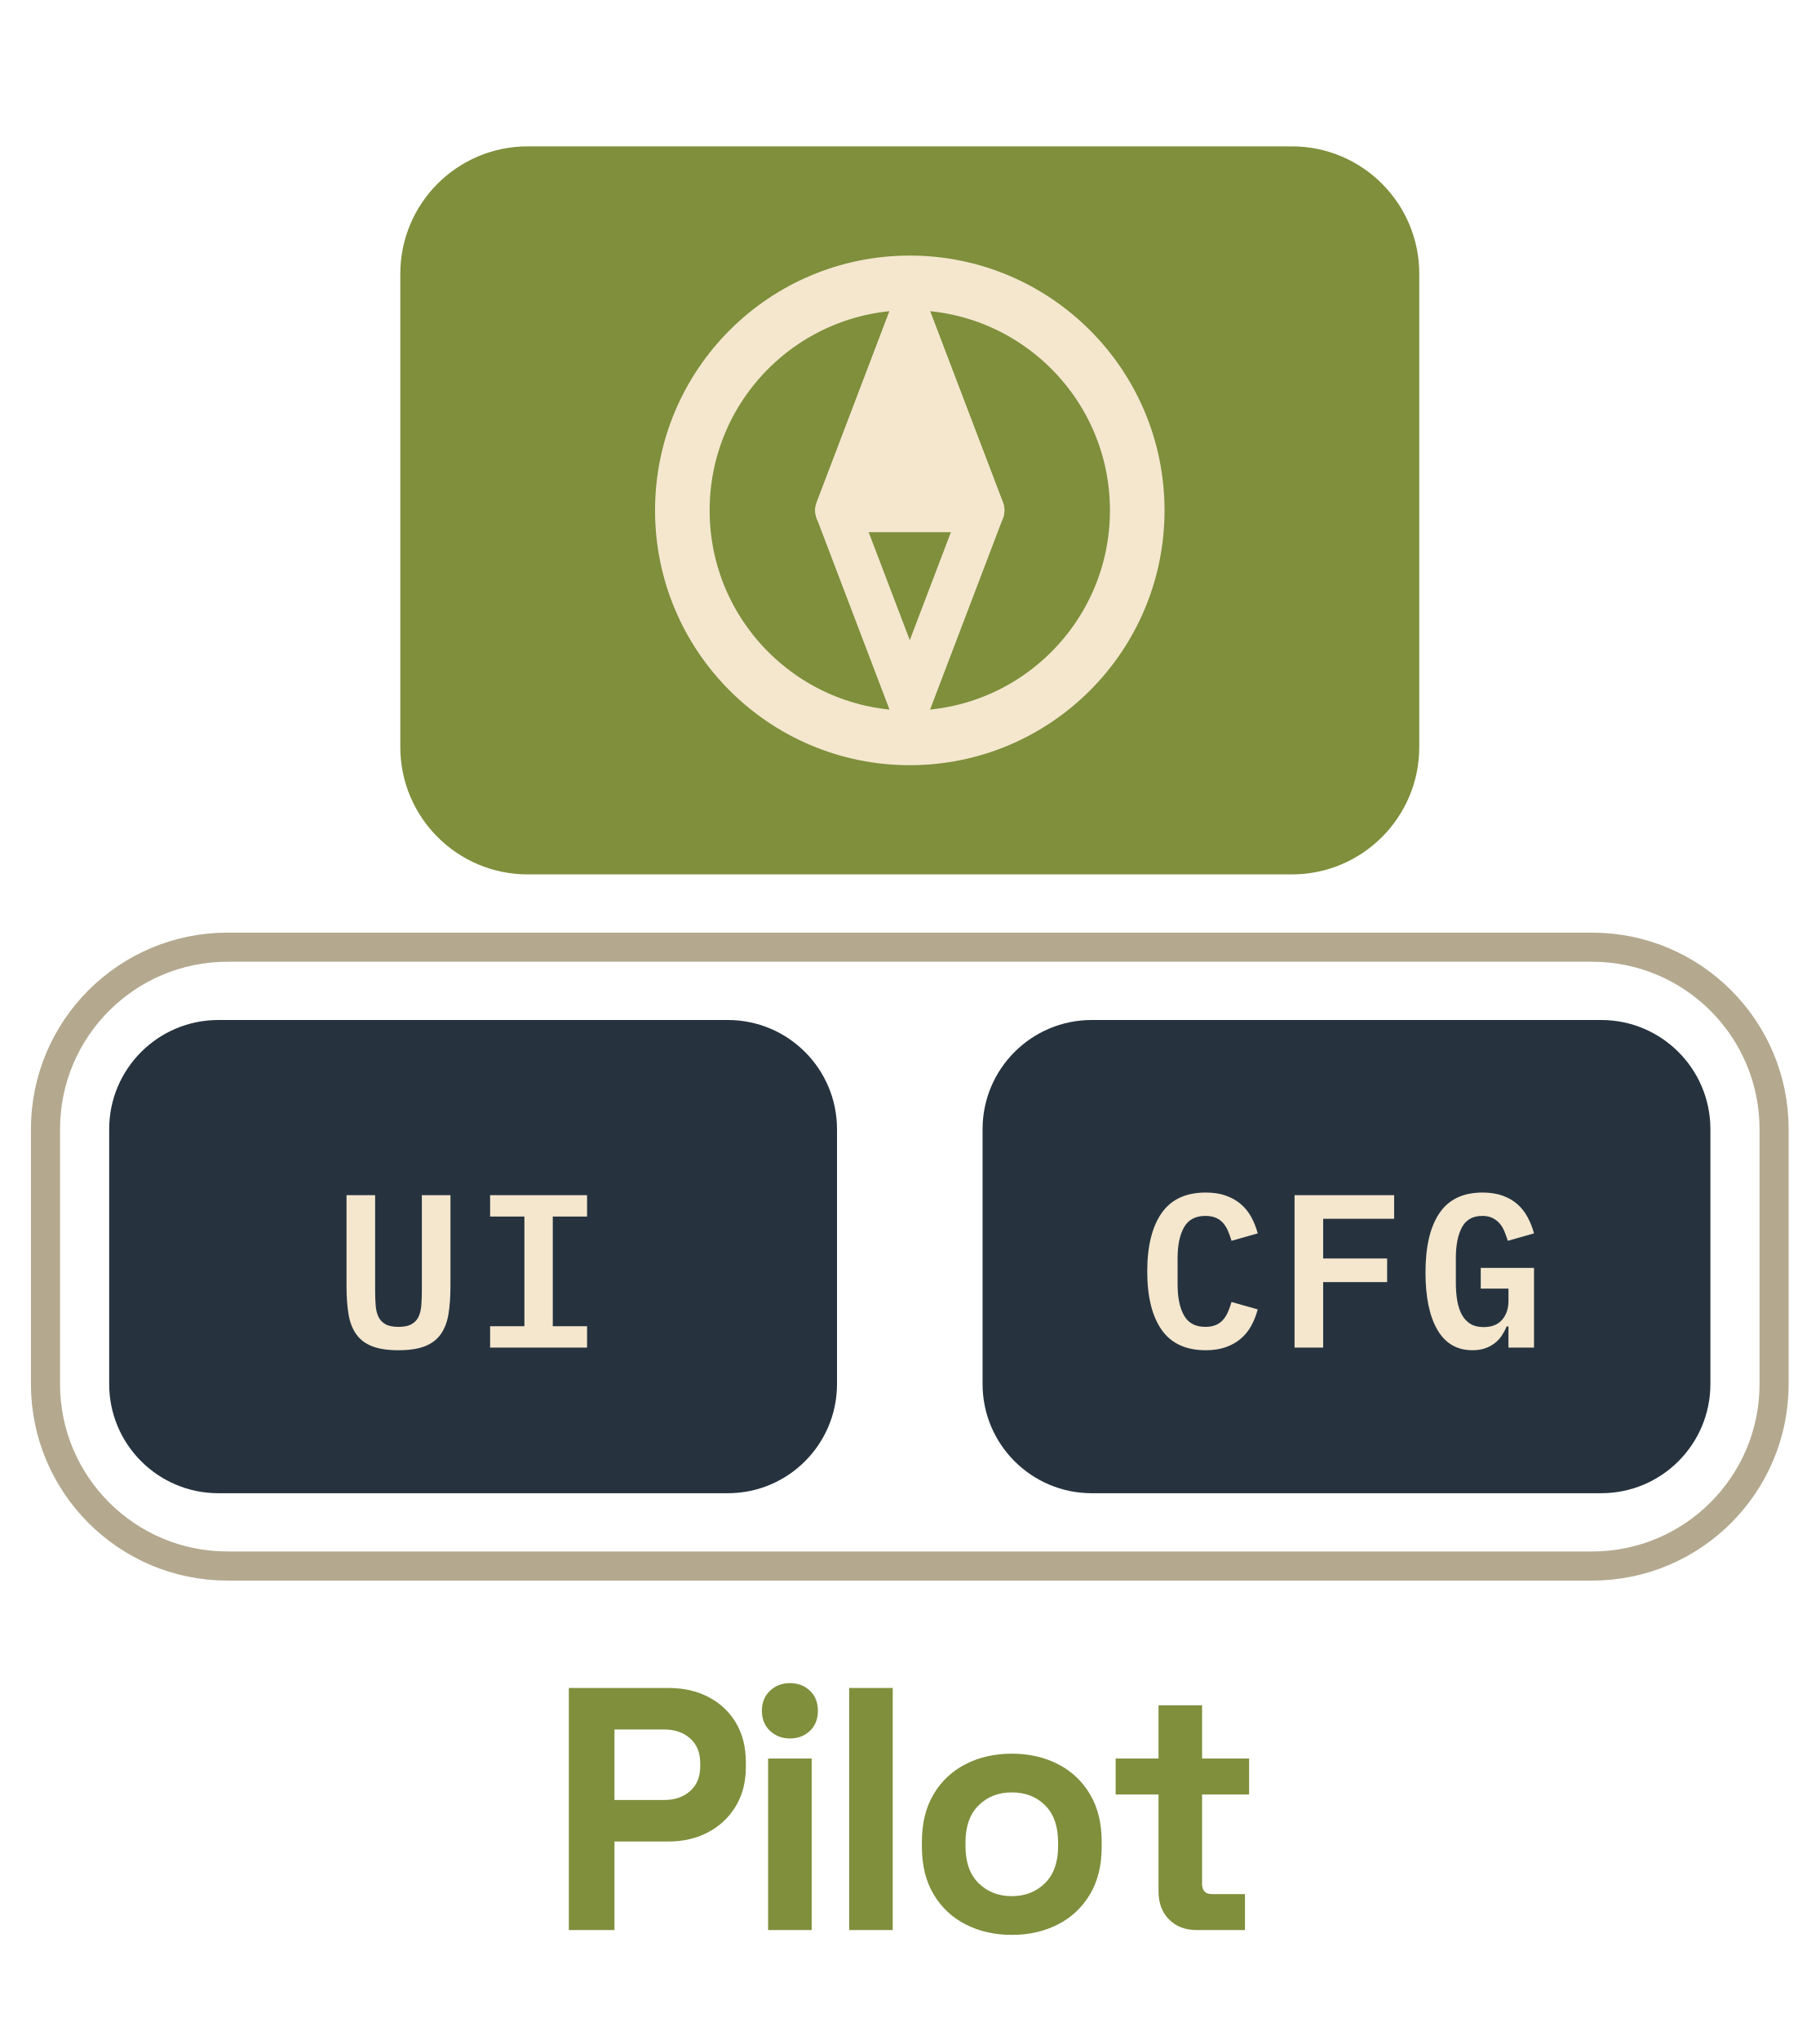
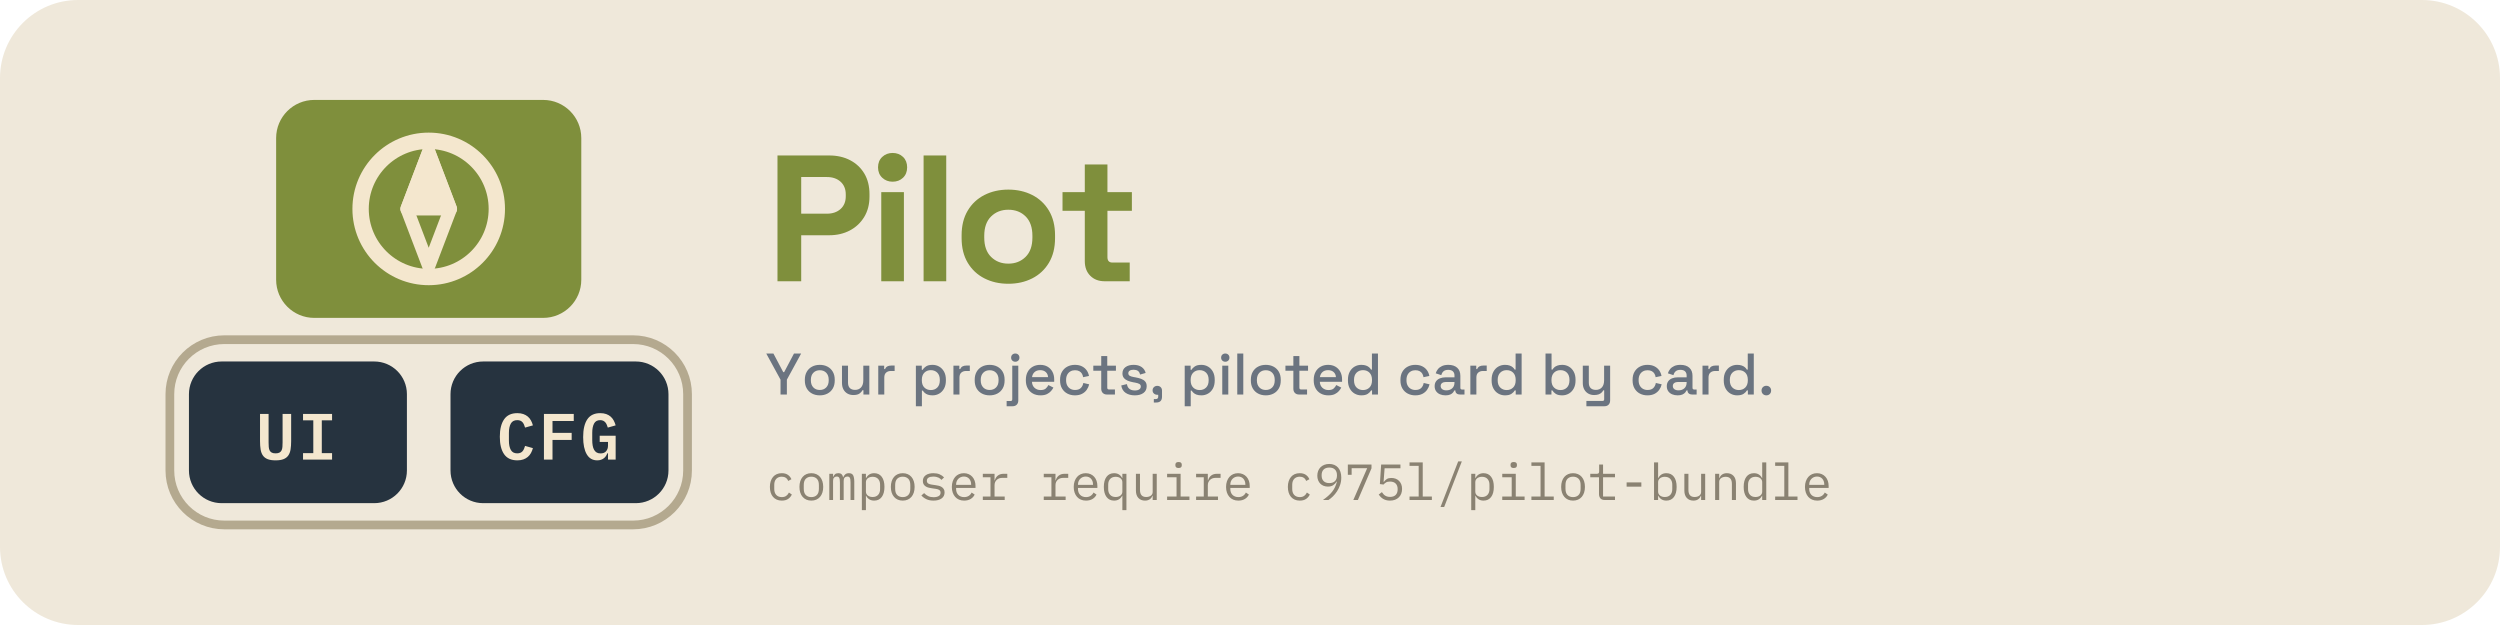
- <svg xmlns="http://www.w3.org/2000/svg" viewBox="0 0 100 112" width="240" height="269">
-   <rect x="22" y="8" width="56" height="40" rx="7" fill="#7F8F3C" />
-   <g transform="translate(30,8)">
-     <g fill="none" stroke="#F4E7CE" stroke-width="3" stroke-linecap="round" stroke-linejoin="round">
-       <circle cx="20" cy="20" r="12.5" />
-       <path d="M20 9.5 L24 20 L20 30.5 L16 20 Z" stroke-width="2.4" />
-       <path d="M20 9.5 L24 20 L16 20 Z" fill="#F4E7CE" stroke-width="2.4" />
+ <svg xmlns="http://www.w3.org/2000/svg" viewBox="0 0 640 160" width="640" height="160">
+   <rect width="640" height="160" rx="20" fill="#EFE8DA" />
+   <g transform="translate(40,20.0) scale(1.395)">
+     <rect x="22" y="4" width="56" height="40" rx="7" fill="#7F8F3C" />
+     <g transform="translate(30,4)">
+       <g fill="none" stroke="#F4E7CE" stroke-width="3" stroke-linecap="round" stroke-linejoin="round">
+         <circle cx="20" cy="20" r="12.5" />
+         <path d="M20 9.5 L24 20 L20 30.5 L16 20 Z" stroke-width="2.4" />
+         <path d="M20 9.5 L24 20 L16 20 Z" fill="#F4E7CE" stroke-width="2.4" />
+       </g>
    </g>
+     <rect x="2.5" y="48" width="95" height="34" rx="10" fill="none" stroke="#B4A98F" stroke-width="1.6" />
+     <rect x="6" y="52" width="40" height="26" rx="6" fill="#26333F" />
+     <rect x="54" y="52" width="40" height="26" rx="6" fill="#26333F" />
+     <path d="M19.044 61.624L20.616 61.624L20.616 66.844Q20.616 67.312 20.646 67.684Q20.676 68.056 20.802 68.314Q20.928 68.572 21.186 68.716Q21.444 68.860 21.900 68.860L21.900 68.860Q22.356 68.860 22.614 68.716Q22.872 68.572 22.998 68.314Q23.124 68.056 23.154 67.684Q23.184 67.312 23.184 66.844L23.184 66.844L23.184 61.624L24.756 61.624L24.756 66.604Q24.756 67.492 24.648 68.152Q24.540 68.812 24.228 69.256Q23.916 69.700 23.358 69.922Q22.800 70.144 21.900 70.144L21.900 70.144Q21 70.144 20.442 69.922Q19.884 69.700 19.572 69.256Q19.260 68.812 19.152 68.152Q19.044 67.492 19.044 66.604L19.044 66.604L19.044 61.624Z M32.264 70L26.936 70L26.936 68.824L28.820 68.824L28.820 62.800L26.936 62.800L26.936 61.624L32.264 61.624L32.264 62.800L30.380 62.800L30.380 68.824L32.264 68.824L32.264 70Z" fill="#F4E7CE" />
+     <path d="M66.266 70.144L66.266 70.144Q64.622 70.144 63.836 69.016Q63.050 67.888 63.050 65.812L63.050 65.812Q63.050 63.748 63.836 62.614Q64.622 61.480 66.266 61.480L66.266 61.480Q66.890 61.480 67.364 61.648Q67.838 61.816 68.186 62.110Q68.534 62.404 68.762 62.818Q68.990 63.232 69.122 63.724L69.122 63.724L67.682 64.132Q67.598 63.844 67.490 63.592Q67.382 63.340 67.220 63.154Q67.058 62.968 66.818 62.866Q66.578 62.764 66.242 62.764L66.242 62.764Q65.426 62.764 65.072 63.388Q64.718 64.012 64.718 65.092L64.718 65.092L64.718 66.532Q64.718 67.612 65.072 68.236Q65.426 68.860 66.242 68.860L66.242 68.860Q66.578 68.860 66.818 68.758Q67.058 68.656 67.220 68.470Q67.382 68.284 67.490 68.032Q67.598 67.780 67.682 67.492L67.682 67.492L69.122 67.900Q68.990 68.392 68.762 68.806Q68.534 69.220 68.186 69.514Q67.838 69.808 67.364 69.976Q66.890 70.144 66.266 70.144Z M72.718 70L71.146 70L71.146 61.624L76.618 61.624L76.618 62.920L72.718 62.920L72.718 65.104L76.234 65.104L76.234 66.400L72.718 66.400L72.718 70Z M82.902 70L82.902 68.836L82.806 68.836Q82.698 69.088 82.542 69.328Q82.386 69.568 82.158 69.748Q81.930 69.928 81.624 70.036Q81.318 70.144 80.922 70.144L80.922 70.144Q79.650 70.144 78.996 69.022Q78.342 67.900 78.342 65.872L78.342 65.872Q78.342 63.736 79.110 62.608Q79.878 61.480 81.474 61.480L81.474 61.480Q82.098 61.480 82.572 61.648Q83.046 61.816 83.388 62.116Q83.730 62.416 83.952 62.830Q84.174 63.244 84.306 63.724L84.306 63.724L82.866 64.132Q82.782 63.868 82.680 63.616Q82.578 63.364 82.416 63.178Q82.254 62.992 82.026 62.878Q81.798 62.764 81.462 62.764L81.462 62.764Q80.682 62.764 80.346 63.388Q80.010 64.012 80.010 65.092L80.010 65.092L80.010 66.436Q80.010 66.976 80.088 67.426Q80.166 67.876 80.346 68.200Q80.526 68.524 80.814 68.698Q81.102 68.872 81.534 68.872L81.534 68.872Q82.206 68.872 82.554 68.470Q82.902 68.068 82.902 67.444L82.902 67.444L82.902 66.760L81.378 66.760L81.378 65.620L84.306 65.620L84.306 70L82.902 70Z" fill="#F4E7CE" />
  </g>
-   <rect x="2.5" y="52" width="95" height="34" rx="10" fill="none" stroke="#B4A98F" stroke-width="1.6" />
-   <rect x="6" y="56" width="40" height="26" rx="6" fill="#26333F" />
-   <rect x="54" y="56" width="40" height="26" rx="6" fill="#26333F" />
-   <path d="M19.044 65.624L20.616 65.624L20.616 70.844Q20.616 71.312 20.646 71.684Q20.676 72.056 20.802 72.314Q20.928 72.572 21.186 72.716Q21.444 72.860 21.900 72.860L21.900 72.860Q22.356 72.860 22.614 72.716Q22.872 72.572 22.998 72.314Q23.124 72.056 23.154 71.684Q23.184 71.312 23.184 70.844L23.184 70.844L23.184 65.624L24.756 65.624L24.756 70.604Q24.756 71.492 24.648 72.152Q24.540 72.812 24.228 73.256Q23.916 73.700 23.358 73.922Q22.800 74.144 21.900 74.144L21.900 74.144Q21 74.144 20.442 73.922Q19.884 73.700 19.572 73.256Q19.260 72.812 19.152 72.152Q19.044 71.492 19.044 70.604L19.044 70.604L19.044 65.624Z M32.264 74L26.936 74L26.936 72.824L28.820 72.824L28.820 66.800L26.936 66.800L26.936 65.624L32.264 65.624L32.264 66.800L30.380 66.800L30.380 72.824L32.264 72.824L32.264 74Z" fill="#F4E7CE" />
-   <path d="M66.266 74.144L66.266 74.144Q64.622 74.144 63.836 73.016Q63.050 71.888 63.050 69.812L63.050 69.812Q63.050 67.748 63.836 66.614Q64.622 65.480 66.266 65.480L66.266 65.480Q66.890 65.480 67.364 65.648Q67.838 65.816 68.186 66.110Q68.534 66.404 68.762 66.818Q68.990 67.232 69.122 67.724L69.122 67.724L67.682 68.132Q67.598 67.844 67.490 67.592Q67.382 67.340 67.220 67.154Q67.058 66.968 66.818 66.866Q66.578 66.764 66.242 66.764L66.242 66.764Q65.426 66.764 65.072 67.388Q64.718 68.012 64.718 69.092L64.718 69.092L64.718 70.532Q64.718 71.612 65.072 72.236Q65.426 72.860 66.242 72.860L66.242 72.860Q66.578 72.860 66.818 72.758Q67.058 72.656 67.220 72.470Q67.382 72.284 67.490 72.032Q67.598 71.780 67.682 71.492L67.682 71.492L69.122 71.900Q68.990 72.392 68.762 72.806Q68.534 73.220 68.186 73.514Q67.838 73.808 67.364 73.976Q66.890 74.144 66.266 74.144Z M72.718 74L71.146 74L71.146 65.624L76.618 65.624L76.618 66.920L72.718 66.920L72.718 69.104L76.234 69.104L76.234 70.400L72.718 70.400L72.718 74Z M82.902 74L82.902 72.836L82.806 72.836Q82.698 73.088 82.542 73.328Q82.386 73.568 82.158 73.748Q81.930 73.928 81.624 74.036Q81.318 74.144 80.922 74.144L80.922 74.144Q79.650 74.144 78.996 73.022Q78.342 71.900 78.342 69.872L78.342 69.872Q78.342 67.736 79.110 66.608Q79.878 65.480 81.474 65.480L81.474 65.480Q82.098 65.480 82.572 65.648Q83.046 65.816 83.388 66.116Q83.730 66.416 83.952 66.830Q84.174 67.244 84.306 67.724L84.306 67.724L82.866 68.132Q82.782 67.868 82.680 67.616Q82.578 67.364 82.416 67.178Q82.254 66.992 82.026 66.878Q81.798 66.764 81.462 66.764L81.462 66.764Q80.682 66.764 80.346 67.388Q80.010 68.012 80.010 69.092L80.010 69.092L80.010 70.436Q80.010 70.976 80.088 71.426Q80.166 71.876 80.346 72.200Q80.526 72.524 80.814 72.698Q81.102 72.872 81.534 72.872L81.534 72.872Q82.206 72.872 82.554 72.470Q82.902 72.068 82.902 71.444L82.902 71.444L82.902 70.760L81.378 70.760L81.378 69.620L84.306 69.620L84.306 74L82.902 74Z" fill="#F4E7CE" />
-   <path d="M31.262 106.0V92.7H36.734Q37.988 92.7 38.947 93.203Q39.907 93.707 40.448 94.619Q40.99 95.531 40.99 96.785V97.051Q40.99 98.286 40.429 99.208Q39.869 100.129 38.91 100.632Q37.95 101.136 36.734 101.136H33.77V106.0ZM33.77 98.856H36.487Q37.38 98.856 37.931 98.362Q38.482 97.868 38.482 97.013V96.823Q38.482 95.968 37.931 95.474Q37.38 94.98 36.487 94.98H33.77Z M42.214 106.0V96.576H44.608V106.0ZM43.411 95.474Q42.765 95.474 42.319 95.056Q41.872 94.638 41.872 93.954Q41.872 93.27 42.319 92.852Q42.765 92.434 43.411 92.434Q44.076 92.434 44.513 92.852Q44.95 93.27 44.95 93.954Q44.95 94.638 44.513 95.056Q44.076 95.474 43.411 95.474Z M46.668 106.0V92.7H49.062V106.0Z M55.606 106.266Q54.2 106.266 53.079 105.696Q51.958 105.126 51.312 104.043Q50.666 102.96 50.666 101.44V101.136Q50.666 99.616 51.312 98.533Q51.958 97.45 53.079 96.88Q54.2 96.31 55.606 96.31Q57.012 96.31 58.133 96.88Q59.254 97.45 59.9 98.533Q60.546 99.616 60.546 101.136V101.44Q60.546 102.96 59.9 104.043Q59.254 105.126 58.133 105.696Q57.012 106.266 55.606 106.266ZM55.606 104.138Q56.708 104.138 57.43 103.425Q58.152 102.713 58.152 101.383V101.193Q58.152 99.863 57.44 99.15Q56.727 98.438 55.606 98.438Q54.504 98.438 53.782 99.15Q53.06 99.863 53.06 101.193V101.383Q53.06 102.713 53.782 103.425Q54.504 104.138 55.606 104.138Z M65.76 106.0Q64.829 106.0 64.25 105.421Q63.67 104.841 63.67 103.872V98.552H61.314V96.576H63.67V93.65H66.064V96.576H68.648V98.552H66.064V103.454Q66.064 104.024 66.596 104.024H68.42V106.0Z" fill="#7F8F3C" />
+   <path d="M199.036 72.0V39.8H212.284Q215.32 39.8 217.643 41.019Q219.966 42.238 221.277 44.446Q222.588 46.654 222.588 49.69V50.334Q222.588 53.324 221.231 55.555Q219.874 57.786 217.551 59.005Q215.228 60.224 212.284 60.224H205.108V72.0ZM205.108 54.704H211.686Q213.848 54.704 215.182 53.508Q216.516 52.312 216.516 50.242V49.782Q216.516 47.712 215.182 46.516Q213.848 45.32 211.686 45.32H205.108Z M225.604 72.0V49.184H231.4V72.0ZM228.502 46.516Q226.938 46.516 225.857 45.504Q224.776 44.492 224.776 42.836Q224.776 41.18 225.857 40.168Q226.938 39.156 228.502 39.156Q230.112 39.156 231.17 40.168Q232.228 41.18 232.228 42.836Q232.228 44.492 231.17 45.504Q230.112 46.516 228.502 46.516Z M236.44 72.0V39.8H242.236V72.0Z M258.132 72.644Q254.728 72.644 252.014 71.264Q249.3 69.884 247.736 67.262Q246.172 64.64 246.172 60.96V60.224Q246.172 56.544 247.736 53.922Q249.3 51.3 252.014 49.92Q254.728 48.54 258.132 48.54Q261.536 48.54 264.25 49.92Q266.964 51.3 268.528 53.922Q270.092 56.544 270.092 60.224V60.96Q270.092 64.64 268.528 67.262Q266.964 69.884 264.25 71.264Q261.536 72.644 258.132 72.644ZM258.132 67.492Q260.8 67.492 262.548 65.767Q264.296 64.042 264.296 60.822V60.362Q264.296 57.142 262.571 55.417Q260.846 53.692 258.132 53.692Q255.464 53.692 253.716 55.417Q251.968 57.142 251.968 60.362V60.822Q251.968 64.042 253.716 65.767Q255.464 67.492 258.132 67.492Z M282.768 72.0Q280.514 72.0 279.111 70.597Q277.708 69.194 277.708 66.848V53.968H272.004V49.184H277.708V42.1H283.504V49.184H289.76V53.968H283.504V65.836Q283.504 67.216 284.792 67.216H289.208V72.0Z" fill="#7F8F3C" />
+   <path d="M199.816 101.0V97.196L196.162 90.5H197.994L200.508 95.262H200.747L203.261 90.5H205.093L201.439 97.196V101.0Z M209.866 101.21Q208.756 101.21 207.889 100.752Q207.023 100.294 206.531 99.442Q206.039 98.59 206.039 97.416V97.197Q206.039 96.023 206.531 95.171Q207.023 94.318 207.889 93.86Q208.756 93.402 209.866 93.402Q210.976 93.402 211.843 93.86Q212.709 94.318 213.201 95.171Q213.693 96.023 213.693 97.197V97.416Q213.693 98.59 213.201 99.442Q212.709 100.294 211.843 100.752Q210.976 101.21 209.866 101.21ZM209.866 99.834Q210.883 99.834 211.516 99.183Q212.149 98.531 212.149 97.376V97.236Q212.149 96.082 211.521 95.43Q210.893 94.778 209.866 94.778Q208.854 94.778 208.219 95.43Q207.583 96.082 207.583 97.236V97.376Q207.583 98.531 208.219 99.183Q208.854 99.834 209.866 99.834Z M218.449 101.13Q217.61 101.13 216.953 100.757Q216.295 100.383 215.922 99.691Q215.549 98.999 215.549 98.052V93.612H217.092V97.934Q217.092 98.895 217.57 99.354Q218.049 99.813 218.898 99.813Q219.857 99.813 220.431 99.178Q221.006 98.543 221.006 97.345V93.612H222.549V101.0H221.036V99.894H220.797Q220.586 100.342 220.049 100.736Q219.512 101.13 218.449 101.13Z M224.834 101.0V93.612H226.348V94.479H226.587Q226.767 94.013 227.16 93.798Q227.553 93.582 228.142 93.582H229.026V94.969H228.086Q227.329 94.969 226.854 95.38Q226.378 95.791 226.378 96.655V101.0Z M234.464 104.0V93.612H235.978V94.665H236.217Q236.493 94.172 237.077 93.787Q237.662 93.402 238.735 93.402Q239.661 93.402 240.437 93.85Q241.212 94.298 241.68 95.148Q242.148 95.997 242.148 97.197V97.416Q242.148 98.61 241.683 99.462Q241.218 100.315 240.442 100.762Q239.667 101.21 238.735 101.21Q238.018 101.21 237.524 101.032Q237.03 100.853 236.726 100.571Q236.422 100.29 236.247 99.998H236.008V104.0ZM238.291 99.854Q239.302 99.854 239.948 99.21Q240.593 98.566 240.593 97.376V97.236Q240.593 96.046 239.943 95.402Q239.292 94.759 238.291 94.759Q237.295 94.759 236.642 95.402Q235.989 96.046 235.989 97.236V97.376Q235.989 98.566 236.642 99.21Q237.295 99.854 238.291 99.854Z M244.079 101.0V93.612H245.593V94.479H245.832Q246.012 94.013 246.405 93.798Q246.798 93.582 247.387 93.582H248.271V94.969H247.331Q246.574 94.969 246.099 95.38Q245.623 95.791 245.623 96.655V101.0Z M253.351 101.21Q252.241 101.21 251.374 100.752Q250.508 100.294 250.016 99.442Q249.524 98.59 249.524 97.416V97.197Q249.524 96.023 250.016 95.171Q250.508 94.318 251.374 93.86Q252.241 93.402 253.351 93.402Q254.461 93.402 255.328 93.86Q256.194 94.318 256.686 95.171Q257.178 96.023 257.178 97.197V97.416Q257.178 98.59 256.686 99.442Q256.194 100.294 255.328 100.752Q254.461 101.21 253.351 101.21ZM253.351 99.834Q254.368 99.834 255.001 99.183Q255.634 98.531 255.634 97.376V97.236Q255.634 96.082 255.006 95.43Q254.378 94.778 253.351 94.778Q252.339 94.778 251.704 95.43Q251.068 96.082 251.068 97.236V97.376Q251.068 98.531 251.704 99.183Q252.339 99.834 253.351 99.834Z M257.698 104.0V102.663H258.707Q259.139 102.663 259.139 102.213V93.612H260.683V102.509Q260.683 103.195 260.288 103.598Q259.893 104.0 259.201 104.0ZM259.911 92.606Q259.464 92.606 259.156 92.313Q258.848 92.02 258.848 91.553Q258.848 91.081 259.156 90.791Q259.464 90.5 259.911 90.5Q260.373 90.5 260.674 90.791Q260.974 91.081 260.974 91.553Q260.974 92.02 260.674 92.313Q260.373 92.606 259.911 92.606Z M266.359 101.21Q265.244 101.21 264.401 100.737Q263.559 100.265 263.089 99.405Q262.619 98.545 262.619 97.396V97.216Q262.619 96.062 263.084 95.205Q263.549 94.347 264.382 93.875Q265.214 93.402 266.303 93.402Q267.371 93.402 268.174 93.869Q268.976 94.335 269.426 95.177Q269.876 96.019 269.876 97.148V97.735H264.183Q264.218 98.71 264.844 99.282Q265.471 99.854 266.398 99.854Q267.272 99.854 267.712 99.467Q268.153 99.08 268.385 98.571L269.672 99.223Q269.457 99.65 269.06 100.113Q268.662 100.575 268.013 100.893Q267.363 101.21 266.359 101.21ZM264.198 96.546H268.307Q268.247 95.712 267.703 95.235Q267.159 94.759 266.293 94.759Q265.413 94.759 264.868 95.235Q264.324 95.712 264.198 96.546Z M275.177 101.21Q274.102 101.21 273.24 100.757Q272.378 100.305 271.879 99.45Q271.379 98.595 271.379 97.401V97.212Q271.379 96.012 271.879 95.16Q272.378 94.308 273.24 93.855Q274.102 93.402 275.177 93.402Q276.236 93.402 276.988 93.785Q277.74 94.168 278.192 94.815Q278.643 95.463 278.778 96.246L277.278 96.562Q277.213 96.065 276.971 95.66Q276.73 95.256 276.292 95.017Q275.855 94.778 275.206 94.778Q274.557 94.778 274.039 95.068Q273.522 95.357 273.222 95.908Q272.923 96.458 272.923 97.236V97.376Q272.923 98.154 273.222 98.705Q273.522 99.255 274.039 99.545Q274.557 99.834 275.206 99.834Q276.182 99.834 276.69 99.329Q277.198 98.823 277.328 98.04L278.828 98.386Q278.654 99.15 278.197 99.797Q277.74 100.444 276.988 100.827Q276.236 101.21 275.177 101.21Z M283.396 101.0Q282.713 101.0 282.314 100.598Q281.914 100.195 281.914 99.509V94.91H279.886V93.612H281.914V91.156H283.458V93.612H285.676V94.91H283.458V99.252Q283.458 99.702 283.888 99.702H285.423V101.0Z M290.511 101.21Q289.103 101.21 288.171 100.58Q287.238 99.95 287.038 98.68L288.479 98.33Q288.589 98.949 288.879 99.305Q289.168 99.66 289.593 99.811Q290.019 99.962 290.511 99.962Q291.255 99.962 291.652 99.682Q292.048 99.402 292.048 98.952Q292.048 98.497 291.672 98.286Q291.296 98.075 290.567 97.945L290.053 97.854Q289.305 97.714 288.691 97.457Q288.077 97.2 287.711 96.751Q287.345 96.301 287.345 95.603Q287.345 94.551 288.131 93.977Q288.917 93.402 290.206 93.402Q291.451 93.402 292.252 93.96Q293.054 94.518 293.288 95.475L291.853 95.89Q291.722 95.215 291.287 94.933Q290.851 94.651 290.206 94.651Q289.566 94.651 289.208 94.883Q288.849 95.115 288.849 95.545Q288.849 95.988 289.202 96.198Q289.554 96.407 290.159 96.513L290.673 96.603Q291.482 96.743 292.135 96.985Q292.789 97.227 293.171 97.672Q293.553 98.116 293.553 98.865Q293.553 99.987 292.729 100.599Q291.905 101.21 290.511 101.21Z M295.379 103.042V102.159H295.885Q296.502 102.159 296.502 101.542V101.062H296.268Q295.752 101.062 295.407 100.747Q295.061 100.431 295.061 99.945Q295.061 99.429 295.407 99.104Q295.752 98.778 296.268 98.778Q296.793 98.778 297.133 99.114Q297.474 99.449 297.474 99.994V101.551Q297.474 103.042 295.988 103.042Z M303.284 104.0V93.612H304.798V94.665H305.037Q305.313 94.172 305.897 93.787Q306.482 93.402 307.555 93.402Q308.481 93.402 309.257 93.85Q310.032 94.298 310.5 95.148Q310.968 95.997 310.968 97.197V97.416Q310.968 98.61 310.503 99.462Q310.038 100.315 309.262 100.762Q308.487 101.21 307.555 101.21Q306.838 101.21 306.344 101.032Q305.85 100.853 305.546 100.571Q305.242 100.29 305.067 99.998H304.828V104.0ZM307.111 99.854Q308.122 99.854 308.768 99.21Q309.413 98.566 309.413 97.376V97.236Q309.413 96.046 308.763 95.402Q308.112 94.759 307.111 94.759Q306.115 94.759 305.462 95.402Q304.809 96.046 304.809 97.236V97.376Q304.809 98.566 305.462 99.21Q306.115 99.854 307.111 99.854Z M312.899 101.0V93.612H314.443V101.0ZM313.671 92.606Q313.224 92.606 312.916 92.313Q312.608 92.02 312.608 91.553Q312.608 91.081 312.916 90.791Q313.224 90.5 313.671 90.5Q314.133 90.5 314.434 90.791Q314.734 91.081 314.734 91.553Q314.734 92.02 314.434 92.313Q314.133 92.606 313.671 92.606Z M316.739 101.0V90.5H318.283V101.0Z M324.046 101.21Q322.936 101.21 322.069 100.752Q321.203 100.294 320.711 99.442Q320.219 98.59 320.219 97.416V97.197Q320.219 96.023 320.711 95.171Q321.203 94.318 322.069 93.86Q322.936 93.402 324.046 93.402Q325.156 93.402 326.023 93.86Q326.889 94.318 327.381 95.171Q327.873 96.023 327.873 97.197V97.416Q327.873 98.59 327.381 99.442Q326.889 100.294 326.023 100.752Q325.156 101.21 324.046 101.21ZM324.046 99.834Q325.063 99.834 325.696 99.183Q326.329 98.531 326.329 97.376V97.236Q326.329 96.082 325.701 95.43Q325.073 94.778 324.046 94.778Q323.034 94.778 322.399 95.43Q321.763 96.082 321.763 97.236V97.376Q321.763 98.531 322.399 99.183Q323.034 99.834 324.046 99.834Z M332.581 101.0Q331.898 101.0 331.499 100.598Q331.099 100.195 331.099 99.509V94.91H329.071V93.612H331.099V91.156H332.643V93.612H334.861V94.91H332.643V99.252Q332.643 99.702 333.073 99.702H334.608V101.0Z M340.054 101.21Q338.939 101.21 338.096 100.737Q337.254 100.265 336.784 99.405Q336.314 98.545 336.314 97.396V97.216Q336.314 96.062 336.779 95.205Q337.244 94.347 338.077 93.875Q338.909 93.402 339.998 93.402Q341.066 93.402 341.869 93.869Q342.671 94.335 343.121 95.177Q343.571 96.019 343.571 97.148V97.735H337.878Q337.913 98.71 338.539 99.282Q339.166 99.854 340.093 99.854Q340.967 99.854 341.407 99.467Q341.848 99.08 342.08 98.571L343.367 99.223Q343.152 99.65 342.755 100.113Q342.357 100.575 341.708 100.893Q341.058 101.21 340.054 101.21ZM337.893 96.546H342.002Q341.942 95.712 341.398 95.235Q340.854 94.759 339.988 94.759Q339.108 94.759 338.563 95.235Q338.019 95.712 337.893 96.546Z M348.487 101.21Q347.57 101.21 346.79 100.762Q346.01 100.315 345.542 99.462Q345.074 98.61 345.074 97.416V97.197Q345.074 96.003 345.539 95.15Q346.004 94.298 346.783 93.85Q347.561 93.402 348.487 93.402Q349.209 93.402 349.701 93.581Q350.192 93.759 350.501 94.034Q350.81 94.308 350.975 94.614H351.214V90.5H352.758V101.0H351.244V99.948H351.005Q350.729 100.431 350.15 100.82Q349.57 101.21 348.487 101.21ZM348.931 99.854Q349.932 99.854 350.583 99.21Q351.233 98.566 351.233 97.376V97.236Q351.233 96.046 350.588 95.402Q349.942 94.759 348.931 94.759Q347.935 94.759 347.282 95.402Q346.629 96.046 346.629 97.236V97.376Q346.629 98.566 347.282 99.21Q347.935 99.854 348.931 99.854Z M362.312 101.21Q361.237 101.21 360.375 100.757Q359.513 100.305 359.014 99.45Q358.514 98.595 358.514 97.401V97.212Q358.514 96.012 359.014 95.16Q359.513 94.308 360.375 93.855Q361.237 93.402 362.312 93.402Q363.371 93.402 364.123 93.785Q364.875 94.168 365.327 94.815Q365.778 95.463 365.913 96.246L364.413 96.562Q364.348 96.065 364.106 95.66Q363.865 95.256 363.427 95.017Q362.99 94.778 362.341 94.778Q361.692 94.778 361.174 95.068Q360.657 95.357 360.357 95.908Q360.058 96.458 360.058 97.236V97.376Q360.058 98.154 360.357 98.705Q360.657 99.255 361.174 99.545Q361.692 99.834 362.341 99.834Q363.317 99.834 363.825 99.329Q364.333 98.823 364.463 98.04L365.963 98.386Q365.789 99.15 365.332 99.797Q364.875 100.444 364.123 100.827Q363.371 101.21 362.312 101.21Z M370.038 101.21Q369.254 101.21 368.626 100.938Q367.999 100.665 367.634 100.141Q367.269 99.616 367.269 98.867Q367.269 98.112 367.634 97.608Q367.999 97.104 368.638 96.849Q369.278 96.594 370.086 96.594H372.347V96.117Q372.347 95.466 371.954 95.073Q371.561 94.681 370.751 94.681Q369.957 94.681 369.536 95.056Q369.115 95.431 368.979 96.04L367.543 95.571Q367.723 94.974 368.118 94.486Q368.513 93.998 369.172 93.7Q369.832 93.402 370.771 93.402Q372.21 93.402 373.03 94.132Q373.851 94.862 373.851 96.22V99.263Q373.851 99.713 374.271 99.713H374.908V101.0H373.753Q373.229 101.0 372.901 100.727Q372.572 100.455 372.572 99.994V99.948H372.335Q372.227 100.18 371.983 100.481Q371.739 100.781 371.273 100.995Q370.808 101.21 370.038 101.21ZM370.274 99.932Q371.195 99.932 371.771 99.4Q372.347 98.868 372.347 97.945V97.784H370.179Q369.565 97.784 369.189 98.048Q368.813 98.313 368.813 98.823Q368.813 99.333 369.204 99.632Q369.595 99.932 370.274 99.932Z M376.409 101.0V93.612H377.923V94.479H378.162Q378.342 94.013 378.735 93.798Q379.128 93.582 379.717 93.582H380.601V94.969H379.661Q378.904 94.969 378.429 95.38Q377.953 95.791 377.953 96.655V101.0Z M385.267 101.21Q384.35 101.21 383.57 100.762Q382.79 100.315 382.322 99.462Q381.854 98.61 381.854 97.416V97.197Q381.854 96.003 382.319 95.15Q382.784 94.298 383.563 93.85Q384.341 93.402 385.267 93.402Q385.989 93.402 386.481 93.581Q386.972 93.759 387.281 94.034Q387.59 94.308 387.755 94.614H387.994V90.5H389.538V101.0H388.024V99.948H387.785Q387.509 100.431 386.93 100.82Q386.35 101.21 385.267 101.21ZM385.711 99.854Q386.712 99.854 387.363 99.21Q388.013 98.566 388.013 97.376V97.236Q388.013 96.046 387.368 95.402Q386.722 94.759 385.711 94.759Q384.715 94.759 384.062 95.402Q383.409 96.046 383.409 97.236V97.376Q383.409 98.566 384.062 99.21Q384.715 99.854 385.711 99.854Z M399.925 101.21Q398.852 101.21 398.267 100.82Q397.683 100.431 397.407 99.948H397.168V101.0H395.654V90.5H397.198V94.614H397.437Q397.612 94.308 397.916 94.034Q398.22 93.759 398.714 93.581Q399.208 93.402 399.925 93.402Q400.857 93.402 401.632 93.85Q402.408 94.298 402.873 95.15Q403.338 96.003 403.338 97.197V97.416Q403.338 98.61 402.87 99.462Q402.402 100.315 401.627 100.762Q400.851 101.21 399.925 101.21ZM399.481 99.854Q400.482 99.854 401.133 99.21Q401.783 98.566 401.783 97.376V97.236Q401.783 96.046 401.138 95.402Q400.492 94.759 399.481 94.759Q398.485 94.759 397.832 95.402Q397.179 96.046 397.179 97.236V97.376Q397.179 98.566 397.832 99.21Q398.485 99.854 399.481 99.854Z M406.116 104.0V102.644H410.24Q410.67 102.644 410.67 102.194V99.925H410.432Q410.291 100.217 410.012 100.496Q409.733 100.774 409.27 100.952Q408.806 101.13 408.094 101.13Q407.255 101.13 406.598 100.757Q405.94 100.383 405.567 99.693Q405.194 99.004 405.194 98.058V93.612H406.737V97.939Q406.737 98.9 407.215 99.357Q407.694 99.813 408.543 99.813Q409.502 99.813 410.076 99.181Q410.651 98.548 410.651 97.35V93.612H412.194V102.509Q412.194 103.195 411.799 103.598Q411.405 104.0 410.712 104.0Z M421.742 101.21Q420.667 101.21 419.805 100.757Q418.943 100.305 418.444 99.45Q417.944 98.595 417.944 97.401V97.212Q417.944 96.012 418.444 95.16Q418.943 94.308 419.805 93.855Q420.667 93.402 421.742 93.402Q422.801 93.402 423.553 93.785Q424.305 94.168 424.757 94.815Q425.208 95.463 425.343 96.246L423.843 96.562Q423.778 96.065 423.536 95.66Q423.295 95.256 422.857 95.017Q422.42 94.778 421.771 94.778Q421.122 94.778 420.604 95.068Q420.087 95.357 419.787 95.908Q419.488 96.458 419.488 97.236V97.376Q419.488 98.154 419.787 98.705Q420.087 99.255 420.604 99.545Q421.122 99.834 421.771 99.834Q422.747 99.834 423.255 99.329Q423.763 98.823 423.893 98.04L425.393 98.386Q425.219 99.15 424.762 99.797Q424.305 100.444 423.553 100.827Q422.801 101.21 421.742 101.21Z M429.468 101.21Q428.684 101.21 428.056 100.938Q427.429 100.665 427.064 100.141Q426.699 99.616 426.699 98.867Q426.699 98.112 427.064 97.608Q427.429 97.104 428.068 96.849Q428.708 96.594 429.516 96.594H431.777V96.117Q431.777 95.466 431.384 95.073Q430.991 94.681 430.181 94.681Q429.387 94.681 428.966 95.056Q428.545 95.431 428.409 96.04L426.973 95.571Q427.153 94.974 427.548 94.486Q427.943 93.998 428.602 93.7Q429.262 93.402 430.201 93.402Q431.64 93.402 432.46 94.132Q433.281 94.862 433.281 96.22V99.263Q433.281 99.713 433.701 99.713H434.338V101.0H433.183Q432.659 101.0 432.331 100.727Q432.002 100.455 432.002 99.994V99.948H431.765Q431.657 100.18 431.413 100.481Q431.169 100.781 430.703 100.995Q430.238 101.21 429.468 101.21ZM429.704 99.932Q430.625 99.932 431.201 99.4Q431.777 98.868 431.777 97.945V97.784H429.609Q428.995 97.784 428.619 98.048Q428.243 98.313 428.243 98.823Q428.243 99.333 428.634 99.632Q429.025 99.932 429.704 99.932Z M435.839 101.0V93.612H437.353V94.479H437.592Q437.772 94.013 438.165 93.798Q438.558 93.582 439.147 93.582H440.031V94.969H439.091Q438.334 94.969 437.859 95.38Q437.383 95.791 437.383 96.655V101.0Z M444.697 101.21Q443.78 101.21 443 100.762Q442.22 100.315 441.752 99.462Q441.284 98.61 441.284 97.416V97.197Q441.284 96.003 441.749 95.15Q442.214 94.298 442.993 93.85Q443.771 93.402 444.697 93.402Q445.419 93.402 445.911 93.581Q446.402 93.759 446.711 94.034Q447.02 94.308 447.185 94.614H447.424V90.5H448.968V101.0H447.454V99.948H447.215Q446.939 100.431 446.36 100.82Q445.78 101.21 444.697 101.21ZM445.141 99.854Q446.142 99.854 446.793 99.21Q447.443 98.566 447.443 97.376V97.236Q447.443 96.046 446.798 95.402Q446.152 94.759 445.141 94.759Q444.145 94.759 443.492 95.402Q442.839 96.046 442.839 97.236V97.376Q442.839 98.566 443.492 99.21Q444.145 99.854 445.141 99.854Z M452.187 101.21Q451.661 101.21 451.309 100.865Q450.956 100.521 450.956 99.982Q450.956 99.444 451.309 99.101Q451.661 98.759 452.187 98.759Q452.713 98.759 453.06 99.104Q453.408 99.448 453.408 99.987Q453.408 100.525 453.06 100.868Q452.713 101.21 452.187 101.21Z" fill="#6B7480" />
+   <path d="M200.134 128.156Q199.406 128.156 198.841 127.903Q198.275 127.649 197.885 127.194Q197.495 126.739 197.293 126.089Q197.092 125.439 197.092 124.646Q197.092 123.853 197.3 123.203Q197.508 122.553 197.898 122.091Q198.288 121.63 198.847 121.383Q199.406 121.136 200.121 121.136Q201.096 121.136 201.707 121.565Q202.318 121.994 202.604 122.683L201.772 123.125Q201.59 122.605 201.168 122.319Q200.745 122.033 200.121 122.033Q199.666 122.033 199.308 122.183Q198.951 122.332 198.704 122.605Q198.457 122.878 198.334 123.255Q198.21 123.632 198.21 124.074V125.218Q198.21 125.66 198.334 126.037Q198.457 126.414 198.704 126.687Q198.951 126.96 199.315 127.109Q199.679 127.259 200.147 127.259Q200.823 127.259 201.265 126.947Q201.707 126.635 201.967 126.089L202.708 126.596Q202.409 127.272 201.779 127.714Q201.148 128.156 200.134 128.156Z M207.7 128.156Q206.998 128.156 206.433 127.909Q205.867 127.662 205.471 127.201Q205.074 126.739 204.866 126.096Q204.658 125.452 204.658 124.646Q204.658 123.853 204.866 123.203Q205.074 122.553 205.471 122.091Q205.867 121.63 206.433 121.383Q206.998 121.136 207.7 121.136Q208.402 121.136 208.968 121.383Q209.533 121.63 209.93 122.091Q210.326 122.553 210.534 123.203Q210.742 123.853 210.742 124.646Q210.742 125.452 210.534 126.096Q210.326 126.739 209.93 127.201Q209.533 127.662 208.968 127.909Q208.402 128.156 207.7 128.156ZM207.7 127.259Q208.571 127.259 209.104 126.739Q209.637 126.219 209.637 125.127V124.165Q209.637 123.073 209.104 122.553Q208.571 122.033 207.7 122.033Q206.829 122.033 206.296 122.553Q205.763 123.073 205.763 124.165V125.127Q205.763 126.219 206.296 126.739Q206.829 127.259 207.7 127.259Z M212.302 128.0V121.292H213.264V122.072H213.316Q213.472 121.682 213.758 121.409Q214.044 121.136 214.603 121.136Q215.188 121.136 215.474 121.428Q215.76 121.721 215.825 122.189H215.864Q216.046 121.734 216.384 121.435Q216.722 121.136 217.32 121.136Q218.139 121.136 218.419 121.708Q218.698 122.28 218.698 123.346V128.0H217.736V123.515Q217.736 122.657 217.561 122.326Q217.385 121.994 216.917 121.994Q216.501 121.994 216.241 122.261Q215.981 122.527 215.981 123.073V128.0H215.019V123.515Q215.019 122.657 214.844 122.326Q214.668 121.994 214.213 121.994Q213.797 121.994 213.531 122.261Q213.264 122.527 213.264 123.073V128.0Z M220.635 121.292H221.675V122.384H221.727Q222.377 121.136 223.794 121.136Q225.029 121.136 225.725 122.059Q226.42 122.982 226.42 124.646Q226.42 126.31 225.725 127.233Q225.029 128.156 223.794 128.156Q222.377 128.156 221.727 126.908H221.675V130.6H220.635ZM223.391 127.233Q224.301 127.233 224.802 126.68Q225.302 126.128 225.302 125.218V124.074Q225.302 123.164 224.802 122.612Q224.301 122.059 223.391 122.059Q223.04 122.059 222.728 122.15Q222.416 122.241 222.182 122.416Q221.948 122.592 221.812 122.846Q221.675 123.099 221.675 123.437V125.855Q221.675 126.193 221.812 126.447Q221.948 126.7 222.182 126.876Q222.416 127.051 222.728 127.142Q223.04 127.233 223.391 127.233Z M231.1 128.156Q230.398 128.156 229.833 127.909Q229.267 127.662 228.871 127.201Q228.474 126.739 228.266 126.096Q228.058 125.452 228.058 124.646Q228.058 123.853 228.266 123.203Q228.474 122.553 228.871 122.091Q229.267 121.63 229.833 121.383Q230.398 121.136 231.1 121.136Q231.802 121.136 232.368 121.383Q232.933 121.63 233.33 122.091Q233.726 122.553 233.934 123.203Q234.142 123.853 234.142 124.646Q234.142 125.452 233.934 126.096Q233.726 126.739 233.33 127.201Q232.933 127.662 232.368 127.909Q231.802 128.156 231.1 128.156ZM231.1 127.259Q231.971 127.259 232.504 126.739Q233.037 126.219 233.037 125.127V124.165Q233.037 123.073 232.504 122.553Q231.971 122.033 231.1 122.033Q230.229 122.033 229.696 122.553Q229.163 123.073 229.163 124.165V125.127Q229.163 126.219 229.696 126.739Q230.229 127.259 231.1 127.259Z M238.978 128.156Q237.925 128.156 237.165 127.799Q236.404 127.441 235.871 126.843L236.573 126.232Q237.054 126.739 237.626 127.012Q238.198 127.285 239.004 127.285Q239.784 127.285 240.285 127.005Q240.785 126.726 240.785 126.128Q240.785 125.868 240.688 125.692Q240.59 125.517 240.421 125.413Q240.252 125.309 240.044 125.251Q239.836 125.192 239.602 125.153L238.549 124.997Q238.198 124.945 237.789 124.854Q237.379 124.763 237.041 124.561Q236.703 124.36 236.476 124.022Q236.248 123.684 236.248 123.138Q236.248 122.631 236.45 122.261Q236.651 121.89 237.015 121.636Q237.379 121.383 237.873 121.26Q238.367 121.136 238.952 121.136Q239.862 121.136 240.532 121.422Q241.201 121.708 241.682 122.215L241.006 122.852Q240.889 122.709 240.714 122.559Q240.538 122.41 240.285 122.286Q240.031 122.163 239.693 122.085Q239.355 122.007 238.913 122.007Q238.12 122.007 237.698 122.28Q237.275 122.553 237.275 123.073Q237.275 123.333 237.373 123.508Q237.47 123.684 237.639 123.788Q237.808 123.892 238.023 123.951Q238.237 124.009 238.458 124.048L239.511 124.204Q239.875 124.256 240.278 124.347Q240.681 124.438 241.019 124.639Q241.357 124.841 241.585 125.179Q241.812 125.517 241.812 126.063Q241.812 127.064 241.039 127.61Q240.265 128.156 238.978 128.156Z M246.817 128.156Q246.089 128.156 245.511 127.909Q244.932 127.662 244.523 127.201Q244.113 126.739 243.892 126.096Q243.671 125.452 243.671 124.659Q243.671 123.853 243.899 123.203Q244.126 122.553 244.529 122.091Q244.932 121.63 245.498 121.383Q246.063 121.136 246.752 121.136Q247.428 121.136 247.981 121.383Q248.533 121.63 248.923 122.066Q249.313 122.501 249.521 123.099Q249.729 123.697 249.729 124.412V124.906H244.763V125.218Q244.763 125.66 244.906 126.037Q245.049 126.414 245.316 126.687Q245.582 126.96 245.966 127.109Q246.349 127.259 246.817 127.259Q247.493 127.259 247.987 126.947Q248.481 126.635 248.741 126.089L249.508 126.609Q249.209 127.285 248.514 127.721Q247.818 128.156 246.817 128.156ZM246.752 121.994Q246.323 121.994 245.959 122.15Q245.595 122.306 245.329 122.579Q245.062 122.852 244.913 123.222Q244.763 123.593 244.763 124.035V124.126H248.611V123.983Q248.611 123.541 248.475 123.177Q248.338 122.813 248.098 122.547Q247.857 122.28 247.513 122.137Q247.168 121.994 246.752 121.994Z M251.601 127.116H253.564V122.176H251.601V121.292H254.604V122.982H254.669Q254.877 122.189 255.456 121.74Q256.034 121.292 256.931 121.292H257.867V122.332H256.606Q255.709 122.332 255.157 122.852Q254.604 123.372 254.604 124.217V127.116H257.204V128.0H251.601Z M267.201 127.116H269.164V122.176H267.201V121.292H270.204V122.982H270.269Q270.477 122.189 271.056 121.74Q271.634 121.292 272.531 121.292H273.467V122.332H272.206Q271.309 122.332 270.757 122.852Q270.204 123.372 270.204 124.217V127.116H272.804V128.0H267.201Z M278.017 128.156Q277.289 128.156 276.711 127.909Q276.132 127.662 275.723 127.201Q275.313 126.739 275.092 126.096Q274.871 125.452 274.871 124.659Q274.871 123.853 275.099 123.203Q275.326 122.553 275.729 122.091Q276.132 121.63 276.698 121.383Q277.263 121.136 277.952 121.136Q278.628 121.136 279.181 121.383Q279.733 121.63 280.123 122.066Q280.513 122.501 280.721 123.099Q280.929 123.697 280.929 124.412V124.906H275.963V125.218Q275.963 125.66 276.106 126.037Q276.249 126.414 276.516 126.687Q276.782 126.96 277.166 127.109Q277.549 127.259 278.017 127.259Q278.693 127.259 279.187 126.947Q279.681 126.635 279.941 126.089L280.708 126.609Q280.409 127.285 279.714 127.721Q279.018 128.156 278.017 128.156ZM277.952 121.994Q277.523 121.994 277.159 122.15Q276.795 122.306 276.529 122.579Q276.262 122.852 276.113 123.222Q275.963 123.593 275.963 124.035V124.126H279.811V123.983Q279.811 123.541 279.675 123.177Q279.538 122.813 279.298 122.547Q279.057 122.28 278.713 122.137Q278.368 121.994 277.952 121.994Z M287.325 126.908H287.273Q286.623 128.156 285.206 128.156Q283.971 128.156 283.276 127.233Q282.58 126.31 282.58 124.646Q282.58 122.982 283.276 122.059Q283.971 121.136 285.206 121.136Q286.623 121.136 287.273 122.384H287.325V121.292H288.365V130.6H287.325ZM285.609 127.233Q285.96 127.233 286.272 127.142Q286.584 127.051 286.818 126.876Q287.052 126.7 287.189 126.447Q287.325 126.193 287.325 125.855V123.437Q287.325 123.099 287.189 122.846Q287.052 122.592 286.818 122.416Q286.584 122.241 286.272 122.15Q285.96 122.059 285.609 122.059Q284.699 122.059 284.199 122.612Q283.698 123.164 283.698 124.074V125.218Q283.698 126.128 284.199 126.68Q284.699 127.233 285.609 127.233Z M295.086 126.908H295.034Q294.93 127.155 294.774 127.382Q294.618 127.61 294.391 127.779Q294.163 127.948 293.851 128.052Q293.539 128.156 293.123 128.156Q292.07 128.156 291.433 127.487Q290.796 126.817 290.796 125.595V121.292H291.836V125.413Q291.836 126.336 292.239 126.785Q292.642 127.233 293.422 127.233Q293.734 127.233 294.033 127.155Q294.332 127.077 294.566 126.921Q294.8 126.765 294.943 126.525Q295.086 126.284 295.086 125.946V121.292H296.126V128.0H295.086Z M301.716 119.81Q301.261 119.81 301.079 119.621Q300.897 119.433 300.897 119.147V118.939Q300.897 118.653 301.079 118.465Q301.261 118.276 301.716 118.276Q302.171 118.276 302.353 118.465Q302.535 118.653 302.535 118.939V119.147Q302.535 119.433 302.353 119.621Q302.171 119.81 301.716 119.81ZM298.778 127.116H301.196V122.176H298.778V121.292H302.236V127.116H304.498V128.0H298.778Z M306.201 127.116H308.164V122.176H306.201V121.292H309.204V122.982H309.269Q309.477 122.189 310.056 121.74Q310.634 121.292 311.531 121.292H312.467V122.332H311.206Q310.309 122.332 309.757 122.852Q309.204 123.372 309.204 124.217V127.116H311.804V128.0H306.201Z M317.017 128.156Q316.289 128.156 315.711 127.909Q315.132 127.662 314.723 127.201Q314.313 126.739 314.092 126.096Q313.871 125.452 313.871 124.659Q313.871 123.853 314.099 123.203Q314.326 122.553 314.729 122.091Q315.132 121.63 315.698 121.383Q316.263 121.136 316.952 121.136Q317.628 121.136 318.181 121.383Q318.733 121.63 319.123 122.066Q319.513 122.501 319.721 123.099Q319.929 123.697 319.929 124.412V124.906H314.963V125.218Q314.963 125.66 315.106 126.037Q315.249 126.414 315.516 126.687Q315.782 126.96 316.166 127.109Q316.549 127.259 317.017 127.259Q317.693 127.259 318.187 126.947Q318.681 126.635 318.941 126.089L319.708 126.609Q319.409 127.285 318.714 127.721Q318.018 128.156 317.017 128.156ZM316.952 121.994Q316.523 121.994 316.159 122.15Q315.795 122.306 315.529 122.579Q315.262 122.852 315.113 123.222Q314.963 123.593 314.963 124.035V124.126H318.811V123.983Q318.811 123.541 318.675 123.177Q318.538 122.813 318.298 122.547Q318.057 122.28 317.713 122.137Q317.368 121.994 316.952 121.994Z M332.734 128.156Q332.006 128.156 331.441 127.903Q330.875 127.649 330.485 127.194Q330.095 126.739 329.894 126.089Q329.692 125.439 329.692 124.646Q329.692 123.853 329.9 123.203Q330.108 122.553 330.498 122.091Q330.888 121.63 331.447 121.383Q332.006 121.136 332.721 121.136Q333.696 121.136 334.307 121.565Q334.918 121.994 335.204 122.683L334.372 123.125Q334.19 122.605 333.768 122.319Q333.345 122.033 332.721 122.033Q332.266 122.033 331.909 122.183Q331.551 122.332 331.304 122.605Q331.057 122.878 330.934 123.255Q330.81 123.632 330.81 124.074V125.218Q330.81 125.66 330.934 126.037Q331.057 126.414 331.304 126.687Q331.551 126.96 331.915 127.109Q332.279 127.259 332.747 127.259Q333.423 127.259 333.865 126.947Q334.307 126.635 334.567 126.089L335.308 126.596Q335.009 127.272 334.379 127.714Q333.748 128.156 332.734 128.156Z M343.368 122.254Q343.368 123.268 343.063 124.159Q342.757 125.049 342.276 125.784Q341.795 126.518 341.217 127.084Q340.638 127.649 340.079 128.0H338.675Q339.416 127.467 339.995 126.96Q340.573 126.453 341.015 125.9Q341.457 125.348 341.756 124.718Q342.055 124.087 342.25 123.294L342.185 123.268Q341.847 123.827 341.321 124.197Q340.794 124.568 339.949 124.568Q339.351 124.568 338.851 124.373Q338.35 124.178 337.993 123.814Q337.635 123.45 337.434 122.936Q337.232 122.423 337.232 121.773Q337.232 121.11 337.447 120.558Q337.661 120.005 338.064 119.608Q338.467 119.212 339.033 118.991Q339.598 118.77 340.287 118.77Q341.002 118.77 341.574 119.011Q342.146 119.251 342.543 119.7Q342.939 120.148 343.154 120.798Q343.368 121.448 343.368 122.254ZM340.3 123.671Q341.236 123.671 341.75 123.164Q342.263 122.657 342.263 121.734V121.63Q342.263 120.707 341.75 120.2Q341.236 119.693 340.3 119.693Q339.364 119.693 338.851 120.2Q338.337 120.707 338.337 121.63V121.734Q338.337 122.657 338.851 123.164Q339.364 123.671 340.3 123.671Z M346.449 128.0 349.998 119.862H346.02V121.552H345.045V118.926H351.103V119.888L347.619 128.0Z M358.513 119.875H354.457L354.197 123.346H354.288Q354.626 122.891 355.042 122.625Q355.458 122.358 356.186 122.358Q356.784 122.358 357.285 122.547Q357.785 122.735 358.149 123.099Q358.513 123.463 358.721 123.976Q358.929 124.49 358.929 125.153Q358.929 125.816 358.721 126.369Q358.513 126.921 358.11 127.317Q357.707 127.714 357.135 127.935Q356.563 128.156 355.835 128.156Q355.263 128.156 354.815 128.026Q354.366 127.896 354.022 127.675Q353.677 127.454 353.417 127.181Q353.157 126.908 352.949 126.609L353.768 125.985Q353.95 126.258 354.139 126.479Q354.327 126.7 354.574 126.863Q354.821 127.025 355.133 127.116Q355.445 127.207 355.861 127.207Q356.797 127.207 357.298 126.7Q357.798 126.193 357.798 125.296V125.192Q357.798 124.295 357.291 123.788Q356.784 123.281 355.835 123.281Q355.185 123.281 354.828 123.502Q354.47 123.723 354.171 124.048L353.248 123.918L353.573 118.926H358.513Z M360.84 127.116H363.18V119.264H360.84V118.38H364.22V127.116H366.56V128.0H360.84Z M368.77 129.794 373.294 118.12H374.23L369.706 129.794Z M376.635 121.292H377.675V122.384H377.727Q378.377 121.136 379.794 121.136Q381.029 121.136 381.725 122.059Q382.42 122.982 382.42 124.646Q382.42 126.31 381.725 127.233Q381.029 128.156 379.794 128.156Q378.377 128.156 377.727 126.908H377.675V130.6H376.635ZM379.391 127.233Q380.301 127.233 380.802 126.68Q381.302 126.128 381.302 125.218V124.074Q381.302 123.164 380.802 122.612Q380.301 122.059 379.391 122.059Q379.04 122.059 378.728 122.15Q378.416 122.241 378.182 122.416Q377.948 122.592 377.812 122.846Q377.675 123.099 377.675 123.437V125.855Q377.675 126.193 377.812 126.447Q377.948 126.7 378.182 126.876Q378.416 127.051 378.728 127.142Q379.04 127.233 379.391 127.233Z M387.516 119.81Q387.061 119.81 386.879 119.621Q386.697 119.433 386.697 119.147V118.939Q386.697 118.653 386.879 118.465Q387.061 118.276 387.516 118.276Q387.971 118.276 388.153 118.465Q388.335 118.653 388.335 118.939V119.147Q388.335 119.433 388.153 119.621Q387.971 119.81 387.516 119.81ZM384.578 127.116H386.996V122.176H384.578V121.292H388.036V127.116H390.298V128.0H384.578Z M392.04 127.116H394.38V119.264H392.04V118.38H395.42V127.116H397.76V128.0H392.04Z M402.7 128.156Q401.998 128.156 401.433 127.909Q400.867 127.662 400.471 127.201Q400.074 126.739 399.866 126.096Q399.658 125.452 399.658 124.646Q399.658 123.853 399.866 123.203Q400.074 122.553 400.471 122.091Q400.867 121.63 401.433 121.383Q401.998 121.136 402.7 121.136Q403.402 121.136 403.968 121.383Q404.533 121.63 404.93 122.091Q405.326 122.553 405.534 123.203Q405.742 123.853 405.742 124.646Q405.742 125.452 405.534 126.096Q405.326 126.739 404.93 127.201Q404.533 127.662 403.968 127.909Q403.402 128.156 402.7 128.156ZM402.7 127.259Q403.571 127.259 404.104 126.739Q404.637 126.219 404.637 125.127V124.165Q404.637 123.073 404.104 122.553Q403.571 122.033 402.7 122.033Q401.829 122.033 401.296 122.553Q400.763 123.073 400.763 124.165V125.127Q400.763 126.219 401.296 126.739Q401.829 127.259 402.7 127.259Z M410.825 128.0Q410.058 128.0 409.701 127.571Q409.343 127.142 409.343 126.466V122.176H407.107V121.292H408.771Q409.109 121.292 409.246 121.156Q409.382 121.019 409.382 120.681V118.926H410.383V121.292H413.438V122.176H410.383V127.116H413.438V128.0Z M416.415 124.594V123.502H420.185V124.594Z M423.435 118.38H424.475V122.384H424.527Q425.177 121.136 426.594 121.136Q427.829 121.136 428.525 122.059Q429.22 122.982 429.22 124.646Q429.22 126.31 428.525 127.233Q427.829 128.156 426.594 128.156Q425.177 128.156 424.527 126.908H424.475V128.0H423.435ZM426.191 127.233Q427.101 127.233 427.602 126.68Q428.102 126.128 428.102 125.218V124.074Q428.102 123.164 427.602 122.612Q427.101 122.059 426.191 122.059Q425.84 122.059 425.528 122.15Q425.216 122.241 424.982 122.416Q424.748 122.592 424.612 122.846Q424.475 123.099 424.475 123.437V125.855Q424.475 126.193 424.612 126.447Q424.748 126.7 424.982 126.876Q425.216 127.051 425.528 127.142Q425.84 127.233 426.191 127.233Z M435.486 126.908H435.434Q435.33 127.155 435.174 127.382Q435.018 127.61 434.791 127.779Q434.563 127.948 434.251 128.052Q433.939 128.156 433.523 128.156Q432.47 128.156 431.833 127.487Q431.196 126.817 431.196 125.595V121.292H432.236V125.413Q432.236 126.336 432.639 126.785Q433.042 127.233 433.822 127.233Q434.134 127.233 434.433 127.155Q434.732 127.077 434.966 126.921Q435.2 126.765 435.343 126.525Q435.486 126.284 435.486 125.946V121.292H436.526V128.0H435.486Z M439.074 128.0V121.292H440.114V122.384H440.166Q440.27 122.137 440.426 121.91Q440.582 121.682 440.81 121.513Q441.037 121.344 441.349 121.24Q441.661 121.136 442.077 121.136Q443.13 121.136 443.767 121.805Q444.404 122.475 444.404 123.697V128.0H443.364V123.879Q443.364 122.956 442.961 122.507Q442.558 122.059 441.778 122.059Q441.466 122.059 441.167 122.137Q440.868 122.215 440.634 122.371Q440.4 122.527 440.257 122.774Q440.114 123.021 440.114 123.346V128.0Z M451.125 126.908H451.073Q450.423 128.156 449.006 128.156Q447.771 128.156 447.076 127.233Q446.38 126.31 446.38 124.646Q446.38 122.982 447.076 122.059Q447.771 121.136 449.006 121.136Q450.423 121.136 451.073 122.384H451.125V118.38H452.165V128.0H451.125ZM449.409 127.233Q449.76 127.233 450.072 127.142Q450.384 127.051 450.618 126.876Q450.852 126.7 450.989 126.447Q451.125 126.193 451.125 125.855V123.437Q451.125 123.099 450.989 122.846Q450.852 122.592 450.618 122.416Q450.384 122.241 450.072 122.15Q449.76 122.059 449.409 122.059Q448.499 122.059 447.999 122.612Q447.498 123.164 447.498 124.074V125.218Q447.498 126.128 447.999 126.68Q448.499 127.233 449.409 127.233Z M454.44 127.116H456.78V119.264H454.44V118.38H457.82V127.116H460.16V128.0H454.44Z M465.217 128.156Q464.489 128.156 463.911 127.909Q463.332 127.662 462.923 127.201Q462.513 126.739 462.292 126.096Q462.071 125.452 462.071 124.659Q462.071 123.853 462.299 123.203Q462.526 122.553 462.929 122.091Q463.332 121.63 463.898 121.383Q464.463 121.136 465.152 121.136Q465.828 121.136 466.381 121.383Q466.933 121.63 467.323 122.066Q467.713 122.501 467.921 123.099Q468.129 123.697 468.129 124.412V124.906H463.163V125.218Q463.163 125.66 463.306 126.037Q463.449 126.414 463.716 126.687Q463.982 126.96 464.366 127.109Q464.749 127.259 465.217 127.259Q465.893 127.259 466.387 126.947Q466.881 126.635 467.141 126.089L467.908 126.609Q467.609 127.285 466.914 127.721Q466.218 128.156 465.217 128.156ZM465.152 121.994Q464.723 121.994 464.359 122.15Q463.995 122.306 463.729 122.579Q463.462 122.852 463.313 123.222Q463.163 123.593 463.163 124.035V124.126H467.011V123.983Q467.011 123.541 466.875 123.177Q466.738 122.813 466.498 122.547Q466.257 122.28 465.913 122.137Q465.568 121.994 465.152 121.994Z" fill="#8A8272" />
</svg>
